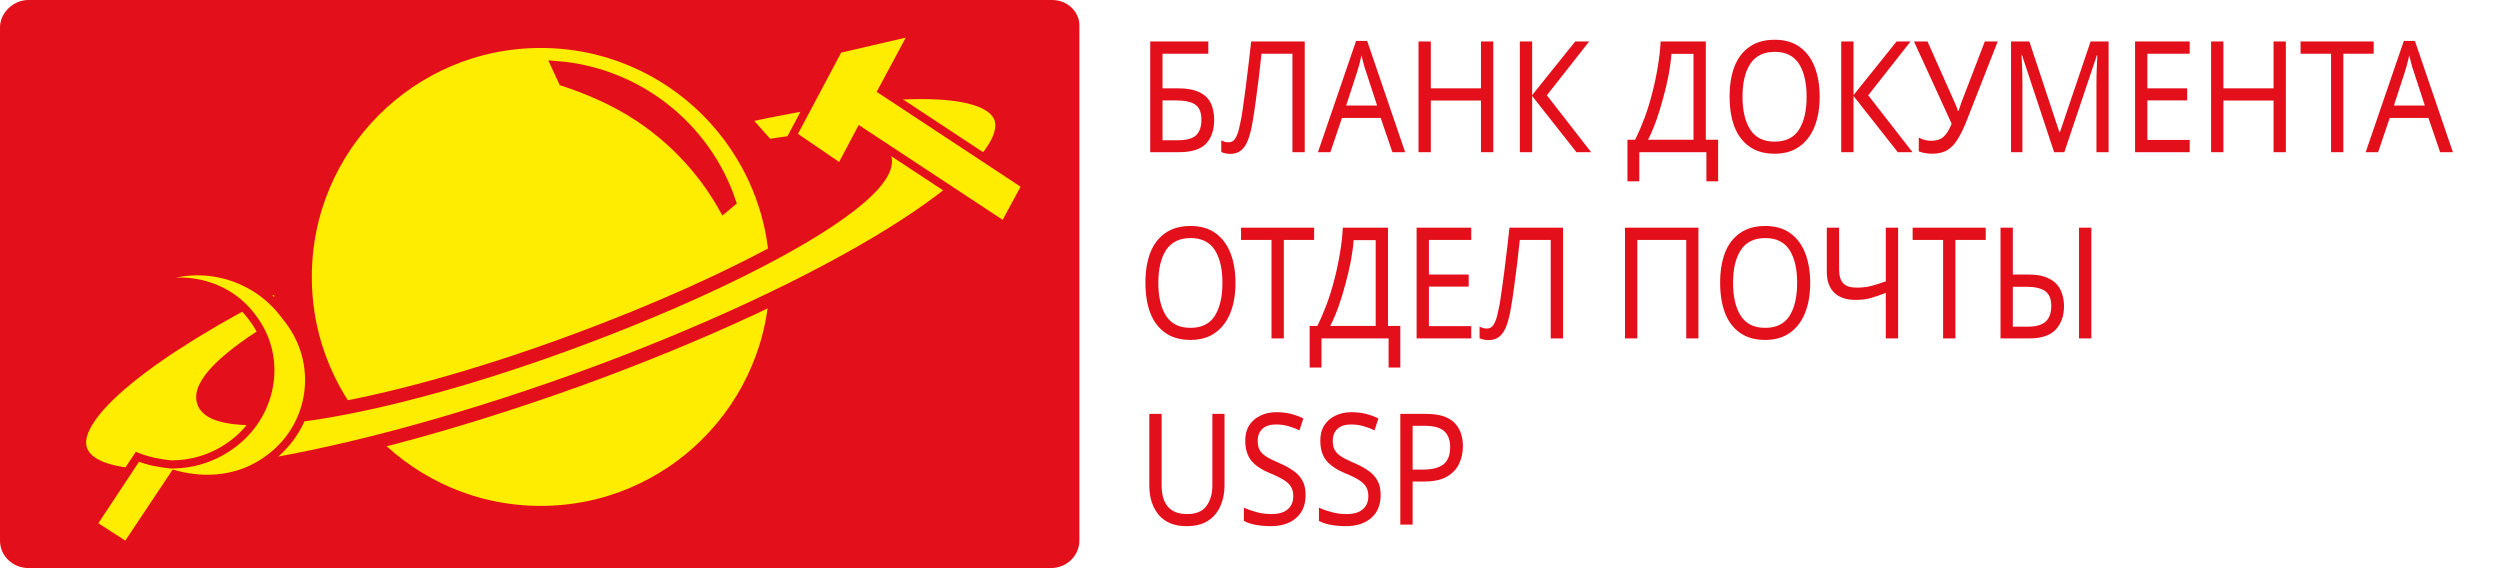
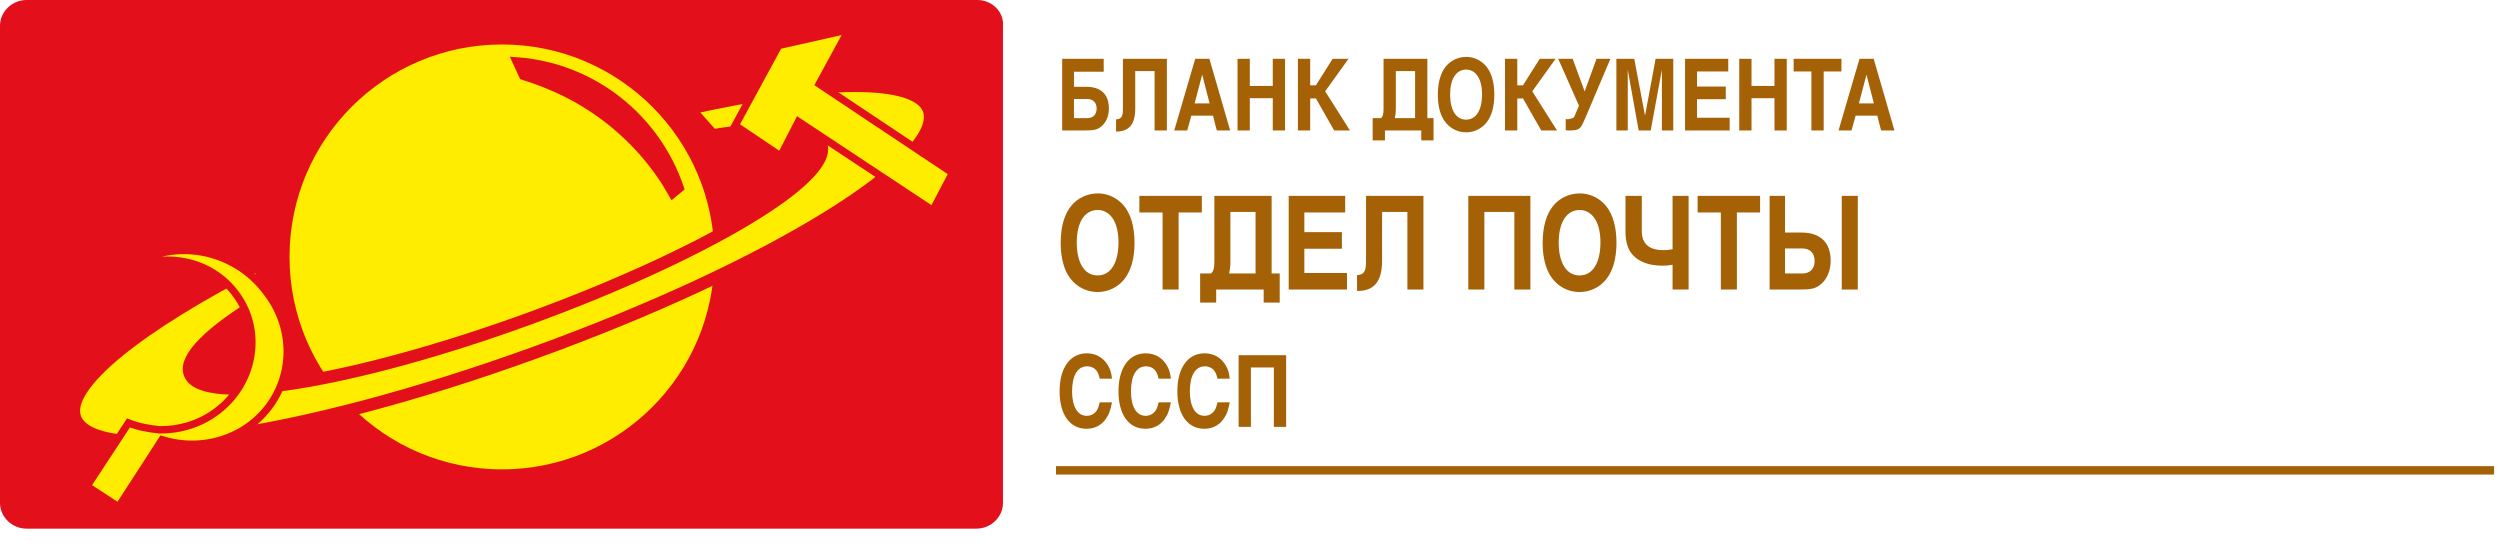
- <svg xmlns="http://www.w3.org/2000/svg" version="1.1" id="Слой_1" x="0px" y="0px" viewBox="0 0 229.3 52.2" style="enable-background:new 0 0 229.3 52.2;" xml:space="preserve">
-   <style type="text/css">
+ <svg xmlns="http://www.w3.org/2000/svg" version="1.1" width="253.0" height="55.1" id="Слой_1" x="0px" y="0px" viewBox="0 0 253.0 55.1" style="enable-background:new 0 0 253.0 55.1;" xml:space="preserve">
+   <style type="text/css" id="style1">
	.st0{fill:#E30F1B;}
	.st1{fill:#FFED00;stroke:#E30F1B;stroke-width:3;stroke-miterlimit:10;}
	.st2{fill:#E30F1B;stroke:#E30F1B;stroke-miterlimit:10;}
	.st3{fill:#FFED00;stroke:#E30F1B;stroke-width:1.25;stroke-miterlimit:10;}
	.st4{fill:#FFED00;stroke:#E30F1B;stroke-width:0.75;stroke-miterlimit:10;}
- 	.st5{font-family:'Arial-BoldMT';}
- 	.st6{font-size:14.233px;}
+ 	.st7{fill:#a46106;}
+ 	.rs-rule{fill:none;stroke-width:0.85;}
</style>
-   <path class="st0" d="M96.5,0H2.6C1.2,0,0,1.2,0,2.5v47.1c0,1.4,1.2,2.5,2.6,2.5h93.8c1.5,0,2.6-1.2,2.6-2.5V2.5  C99.1,1.2,98,0,96.5,0z" />
-   <circle class="st1" cx="49.6" cy="25.4" r="22.5" />
-   <path class="st2" d="M51.7,7.4c2.1,0.7,4.6,1.7,7,3.3c3.9,2.6,6.3,5.8,7.7,8.3l0.6-0.5c-2.3-6.8-8.5-11.8-15.9-12.4L51.7,7.4z" />
-   <path class="st3" d="M52.8,34.9C29.4,43.3,9.1,46.2,7.4,41.3c-1.2-3.2,6.3-9.2,18.4-15.3l-0.1,3.8c-4.9,2.9-7.6,5.5-7,7.1  c1.2,3.3,16.2,0.9,33.4-5.4s30.3-13.9,29-17.2c-0.6-1.7-4.7-1.9-10.7-0.9L68,10.7c13.2-2.9,22.6-3.1,23.8,0.1  C93.5,15.7,76.1,26.5,52.8,34.9z" />
-   <polygon class="st4" points="83.8,2.9 80.9,8.3 94.1,17 92.1,20.7 78.9,12 77.1,15.4 72.7,12.4 76.9,4.5 " />
-   <path class="st4" d="M24.5,42.2C22,44,18.9,44.3,16,43.5l-4.4,6.6l-3.1-2l4.1-6.2l0,0c1,0.4,2.1,0.6,3.1,0.7c1.8,0,3.7-0.5,5.4-1.7  c3.9-2.7,4.9-8,2.1-11.7c-2.5-3.5-7.4-4.4-11.3-2.1c0.2-0.2,0.5-0.4,0.7-0.5c4.3-3,10.4-2,13.6,2.4C29.7,33.2,28.8,39.2,24.5,42.2z" />
-   <text transform="matrix(0.8812 0 0 1 104.2866 13.9585)" class="st0 st5 st6">БЛАНК ДОКУМЕНТА </text>
-   <text transform="matrix(0.8812 0 0 1 104.2866 31.0381)" class="st0 st5 st6">ОТДЕЛ ПОЧТЫ </text>
-   <text transform="matrix(0.8812 0 0 1 104.2866 48.1191)" class="st0 st5 st6">USSP</text>
+   <g id="normalized_mark" transform="scale(1)">
+     <path class="st0" d="M98.9,0H2.7C1.2,0,0,1.2,0,2.6v48.3c0,1.4,1.2,2.6,2.7,2.6h96.1c1.5,0,2.7-1.2,2.7-2.6V2.6 C101.6,1.2,100.4,0,98.9,0z" id="path1" />
+     <circle class="st1" cx="50.8" cy="26" r="23" id="circle1" />
+     <path class="st2" d="M53,7.6c2.2,0.7,4.7,1.7,7.2,3.4c4,2.7,6.5,6,7.9,8.5l0.6-0.5C66.3,12,60,6.9,52.4,6.3L53,7.6z" id="path2" />
+     <path class="st3" d="M54.1,35.7c-24,8.7-44.7,11.6-46.5,6.6c-1.2-3.3,6.5-9.4,18.9-15.7l-0.1,3.9c-5,3-7.8,5.7-7.2,7.3 c1.2,3.4,16.6,0.9,34.2-5.5s31-14.3,29.7-17.7c-0.6-1.7-4.8-1.9-11-0.9L69.7,11C83.1,8,92.8,7.8,94,11.1 C95.8,16.1,77.9,27.1,54.1,35.7z" id="path3" />
+     <polygon class="st4" points="85.9,3 82.9,8.5 96.4,17.5 94.4,21.3 80.8,12.3 79,15.8 74.4,12.7 78.8,4.6 " id="polygon3" />
+     <path class="st4" d="M25.1,43.2c-2.6,1.8-5.8,2.2-8.7,1.3L12,51.3l-3.2-2.1l4.2-6.4l0,0c1,0.4,2.1,0.6,3.2,0.7 c1.9,0,3.8-0.5,5.5-1.7c4-2.8,5-8.2,2.2-12c-2.6-3.6-7.6-4.5-11.6-2.2c0.2-0.2,0.5-0.4,0.7-0.5c4.4-3.1,10.7-2,14,2.5 C30.4,34,29.5,40.1,25.1,43.2z" id="path4" />
+   </g>
+   <path d="m 111.695,5.948 h -4.202 V 13.2 h 2.323 c 0.838,0 1.151,-0.061 1.505,-0.303 0.566,-0.384 0.899,-1.091 0.899,-1.919 0,-1.424 -0.798,-2.192 -2.272,-2.192 h -1.262 v -1.525 h 3.01 z M 108.685,10.018 h 1.333 c 0.606,0 0.96,0.364 0.96,0.97 0,0.606 -0.353,0.97 -0.96,0.97 h -1.333 z m 4.262,3.293 c 1.303,0.01 1.919,-0.707 1.939,-2.283 V 7.19 h 1.959 V 13.2 h 1.242 V 5.948 h -4.444 V 11.028 c 0,0.778 -0.172,1.03 -0.697,1.05 z m 7.615,-1.606 h 2.192 l 0.384,1.495 h 1.353 l -2.101,-7.252 h -1.434 L 118.835,13.2 h 1.313 z m 1.101,-4.151 0.747,2.909 h -1.515 z m 7.141,2.384 V 13.2 h 1.242 V 5.948 h -1.242 v 2.747 h -2.323 V 5.948 h -1.242 V 13.2 h 1.242 V 9.938 Z m 3.788,0.03 0.576,-0.01 1.848,3.242 h 1.596 l -2.505,-3.959 2.363,-3.293 h -1.606 l -1.697,2.687 h -0.576 V 5.948 h -1.242 V 13.2 h 1.242 z M 144.449,11.958 V 5.948 h -4.434 V 11.028 c 0,0.535 -0.071,0.768 -0.263,0.929 h -0.838 V 14.21 h 1.242 V 13.2 h 3.676 v 1.01 h 1.242 v -2.252 z m -1.242,0 h -2.05 c 0.071,-0.303 0.101,-0.606 0.101,-0.929 V 7.19 h 1.949 z m 5.202,-6.201 c -0.828,0 -1.576,0.343 -2.081,0.96 -0.535,0.646 -0.818,1.626 -0.818,2.868 0,0.899 0.151,1.656 0.434,2.252 0.475,0.97 1.384,1.555 2.424,1.555 0.798,0 1.545,-0.353 2.04,-0.96 0.535,-0.646 0.818,-1.626 0.818,-2.858 0,-1.222 -0.283,-2.212 -0.818,-2.858 -0.495,-0.596 -1.242,-0.96 -2,-0.96 z m -0.02,1.283 c 0.394,0 0.788,0.192 1.05,0.525 0.353,0.424 0.545,1.121 0.545,1.98 0,1.606 -0.606,2.565 -1.616,2.565 -1.01,0 -1.616,-0.96 -1.616,-2.555 0,-1.566 0.616,-2.515 1.636,-2.515 z m 5.161,2.929 0.576,-0.01 1.848,3.242 h 1.596 l -2.505,-3.959 2.363,-3.293 h -1.606 l -1.697,2.687 h -0.576 V 5.948 h -1.242 V 13.2 h 1.242 z m 9.423,-4.02 h -1.404 l -1.202,3.303 -1.212,-3.303 h -1.464 l 2.101,4.747 -0.495,1.161 c -0.04,0.071 -0.424,0.202 -0.636,0.212 -0.04,0 -0.141,-0.01 -0.212,-0.02 v 1.131 c 0.212,0.01 0.232,0.01 0.263,0.02 h 0.01 0.283 c 0.505,0 0.798,-0.111 0.99,-0.374 0.121,-0.172 0.283,-0.505 0.535,-1.111 z m 6.363,0 h -1.788 l -1.071,5.757 -1.091,-5.757 h -1.808 V 13.2 h 1.151 V 7.049 L 165.831,13.2 h 1.222 l 1.131,-6.151 V 13.2 h 1.151 z m 5.565,0 h -4.373 V 13.2 h 4.515 v -1.283 h -3.303 v -1.879 h 2.909 V 8.756 h -2.909 v -1.525 h 3.161 z m 4.676,3.99 V 13.2 h 1.242 V 5.948 h -1.242 v 2.747 h -2.323 V 5.948 h -1.242 V 13.2 h 1.242 V 9.938 Z m 4.979,-2.707 h 1.798 V 5.948 h -4.838 v 1.283 h 1.798 V 13.2 h 1.242 z m 3.232,4.474 h 2.192 l 0.384,1.495 h 1.353 l -2.101,-7.252 h -1.434 L 186.061,13.2 h 1.313 z m 1.101,-4.151 0.747,2.909 h -1.515 z" id="heading_top" class="st7 st5 st6 rs-top" />
+   <path d="m 111.131,19.572 c -1.082,0 -2.059,0.449 -2.719,1.254 -0.7,0.845 -1.069,2.125 -1.069,3.749 0,1.175 0.198,2.165 0.568,2.944 0.62,1.267 1.808,2.033 3.168,2.033 1.043,0 2.02,-0.462 2.666,-1.254 0.7,-0.845 1.069,-2.125 1.069,-3.736 0,-1.597 -0.37,-2.891 -1.069,-3.736 -0.647,-0.779 -1.624,-1.254 -2.614,-1.254 z m -0.026,1.676 c 0.515,0 1.03,0.251 1.373,0.686 0.462,0.554 0.713,1.465 0.713,2.587 0,2.099 -0.792,3.353 -2.112,3.353 -1.32,0 -2.112,-1.254 -2.112,-3.34 0,-2.046 0.805,-3.287 2.138,-3.287 z m 8.171,0.251 h 2.35 v -1.676 h -6.323 v 1.676 h 2.35 v 7.801 h 1.624 z m 9.412,6.178 v -7.854 h -5.795 v 6.64 c 0,0.7 -0.092,1.003 -0.343,1.214 h -1.096 v 2.944 h 1.624 v -1.32 h 4.805 v 1.32 h 1.624 v -2.944 z m -1.624,0 h -2.68 c 0.092,-0.396 0.132,-0.792 0.132,-1.214 v -5.016 h 2.548 z m 9.068,-7.854 h -5.716 v 9.478 h 5.9 v -1.676 h -4.316 v -2.455 h 3.802 v -1.676 h -3.802 v -1.993 h 4.132 z m 1.201,9.623 c 1.703,0.013 2.508,-0.924 2.534,-2.983 v -5.016 h 2.561 v 7.854 h 1.624 v -9.478 h -5.808 v 6.64 c 0,1.016 -0.224,1.346 -0.911,1.373 z m 15.919,-7.999 v 7.854 h 1.624 v -9.478 h -6.283 v 9.478 h 1.624 v -7.854 z m 6.653,-1.874 c -1.082,0 -2.059,0.449 -2.719,1.254 -0.7,0.845 -1.069,2.125 -1.069,3.749 0,1.175 0.198,2.165 0.568,2.944 0.62,1.267 1.808,2.033 3.168,2.033 1.043,0 2.02,-0.462 2.666,-1.254 0.7,-0.845 1.069,-2.125 1.069,-3.736 0,-1.597 -0.37,-2.891 -1.069,-3.736 -0.647,-0.779 -1.624,-1.254 -2.614,-1.254 z m -0.026,1.676 c 0.515,0 1.03,0.251 1.373,0.686 0.462,0.554 0.713,1.465 0.713,2.587 0,2.099 -0.792,3.353 -2.112,3.353 -1.32,0 -2.112,-1.254 -2.112,-3.34 0,-2.046 0.805,-3.287 2.138,-3.287 z m 9.385,8.052 h 1.624 v -9.478 h -1.624 v 5.399 c -0.422,0.079 -0.62,0.092 -0.937,0.092 -1.439,0 -2.178,-0.647 -2.178,-1.914 v -3.577 h -1.65 v 3.617 c 0,1.016 0.238,1.808 0.713,2.336 0.647,0.726 1.676,1.109 3.023,1.109 0.383,0 0.7,-0.026 1.03,-0.092 z m 6.508,-7.801 h 2.35 v -1.676 h -6.323 v 1.676 h 2.35 v 7.801 h 1.624 z m 4.871,3.643 h 1.742 c 0.792,0 1.254,0.475 1.254,1.267 0,0.792 -0.462,1.267 -1.254,1.267 h -1.742 z m 0,-5.32 h -1.558 v 9.478 h 3.036 c 1.096,0 1.505,-0.079 1.967,-0.396 0.739,-0.502 1.175,-1.426 1.175,-2.508 0,-1.861 -1.043,-2.864 -2.97,-2.864 h -1.65 z m 7.366,0 h -1.624 v 9.478 h 1.624 z" id="heading_main" class="st7 st5 st6 rs-main" />
+   <path d="m 112.533,38.322 c -0.061,-0.576 -0.151,-0.879 -0.374,-1.283 -0.455,-0.828 -1.232,-1.283 -2.171,-1.283 -1.697,0 -2.757,1.475 -2.757,3.838 0,2.353 1.03,3.798 2.727,3.798 0.788,0 1.454,-0.323 1.909,-0.939 0.343,-0.465 0.505,-0.889 0.667,-1.737 h -1.242 c -0.091,0.404 -0.151,0.586 -0.283,0.798 -0.242,0.374 -0.596,0.566 -1.04,0.566 -0.919,0 -1.475,-0.929 -1.475,-2.474 0,-1.606 0.555,-2.535 1.525,-2.535 0.414,0 0.768,0.182 0.98,0.485 0.131,0.212 0.202,0.374 0.293,0.768 z m 5.959,0 c -0.061,-0.576 -0.151,-0.879 -0.374,-1.283 -0.455,-0.828 -1.232,-1.283 -2.171,-1.283 -1.697,0 -2.757,1.475 -2.757,3.838 0,2.353 1.03,3.798 2.727,3.798 0.788,0 1.454,-0.323 1.909,-0.939 0.343,-0.465 0.505,-0.889 0.667,-1.737 h -1.242 c -0.091,0.404 -0.151,0.586 -0.283,0.798 -0.242,0.374 -0.596,0.566 -1.04,0.566 -0.919,0 -1.475,-0.929 -1.475,-2.474 0,-1.606 0.555,-2.535 1.525,-2.535 0.414,0 0.768,0.182 0.98,0.485 0.131,0.212 0.202,0.374 0.293,0.768 z m 5.959,0 c -0.061,-0.576 -0.151,-0.879 -0.374,-1.283 -0.455,-0.828 -1.232,-1.283 -2.171,-1.283 -1.697,0 -2.757,1.475 -2.757,3.838 0,2.353 1.03,3.798 2.727,3.798 0.788,0 1.454,-0.323 1.909,-0.939 0.343,-0.465 0.505,-0.889 0.667,-1.737 h -1.242 c -0.091,0.404 -0.151,0.586 -0.283,0.798 -0.242,0.374 -0.596,0.566 -1.04,0.566 -0.919,0 -1.475,-0.929 -1.475,-2.474 0,-1.606 0.555,-2.535 1.525,-2.535 0.414,0 0.768,0.182 0.98,0.485 0.131,0.212 0.202,0.374 0.293,0.768 z m 4.464,-1.131 v 6.01 h 1.242 V 35.948 h -4.808 v 7.252 h 1.242 v -6.01 z" id="heading_bottom" class="st7 st5 st6 rs-bottom" />
+   <line x1="106.867" y1="47.6" x2="252.4" y2="47.6" class="rs-rule" id="heading_rule" style="stroke:#a46106;" />
</svg>
